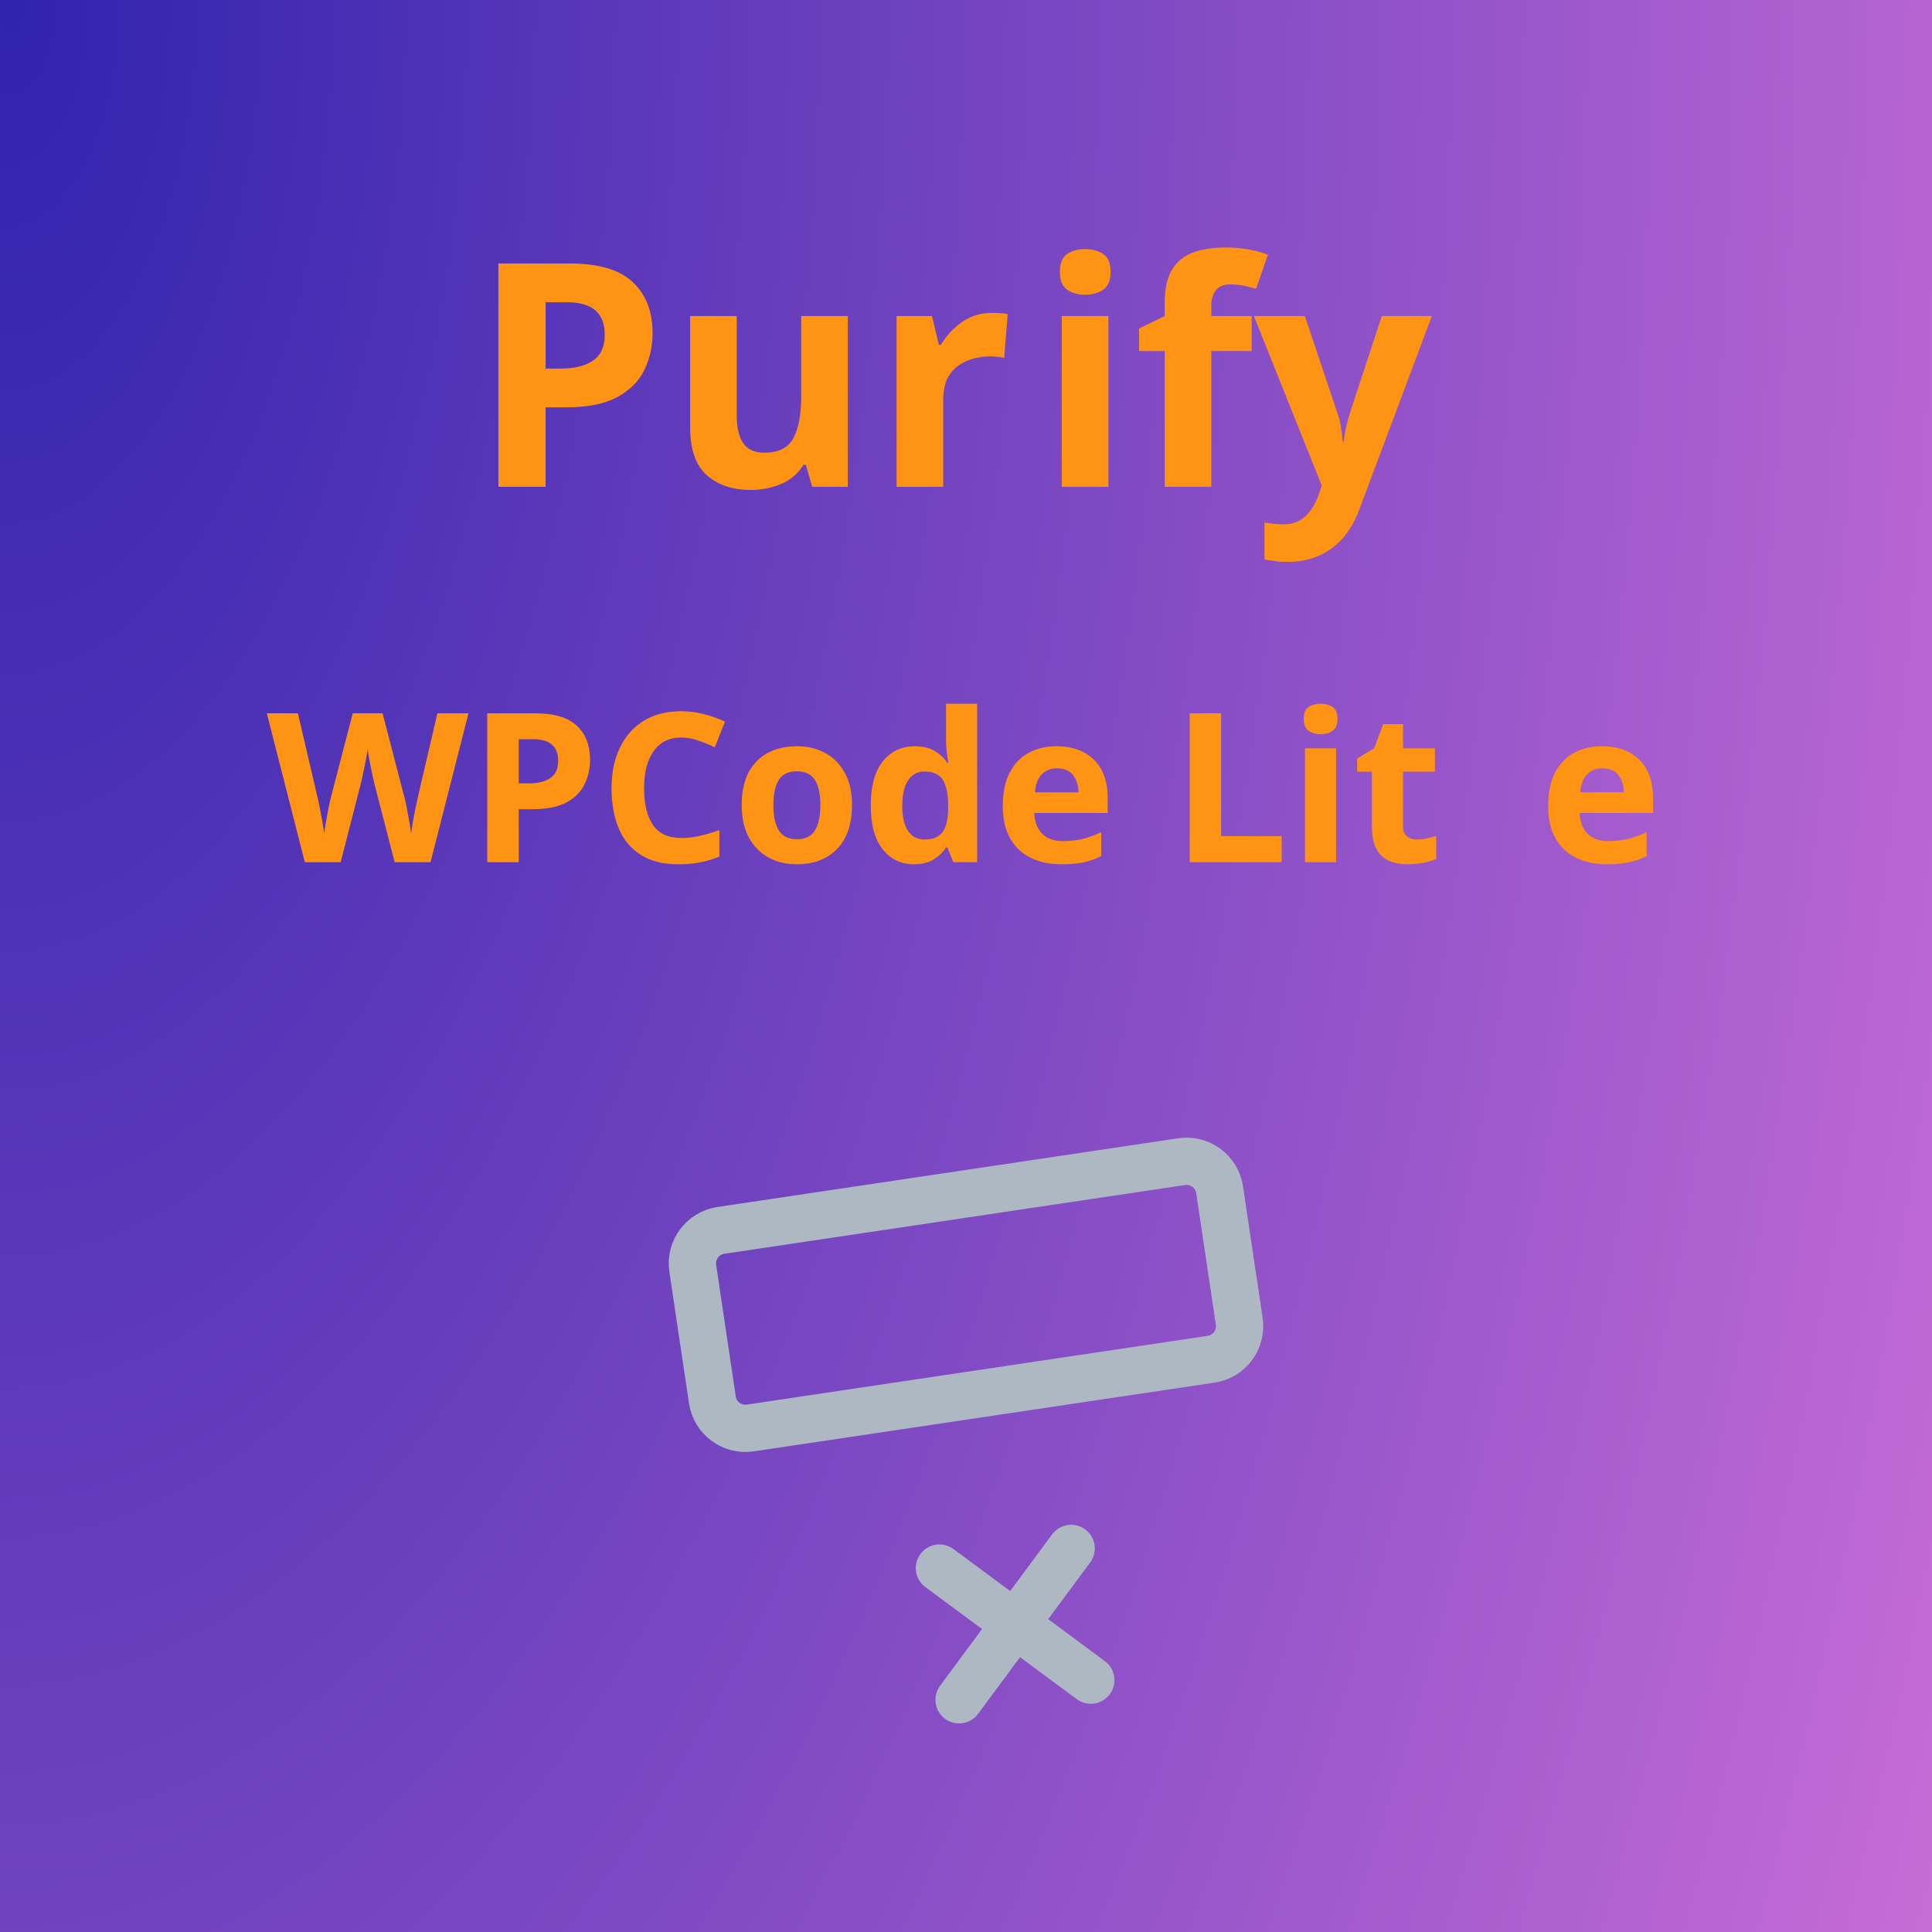
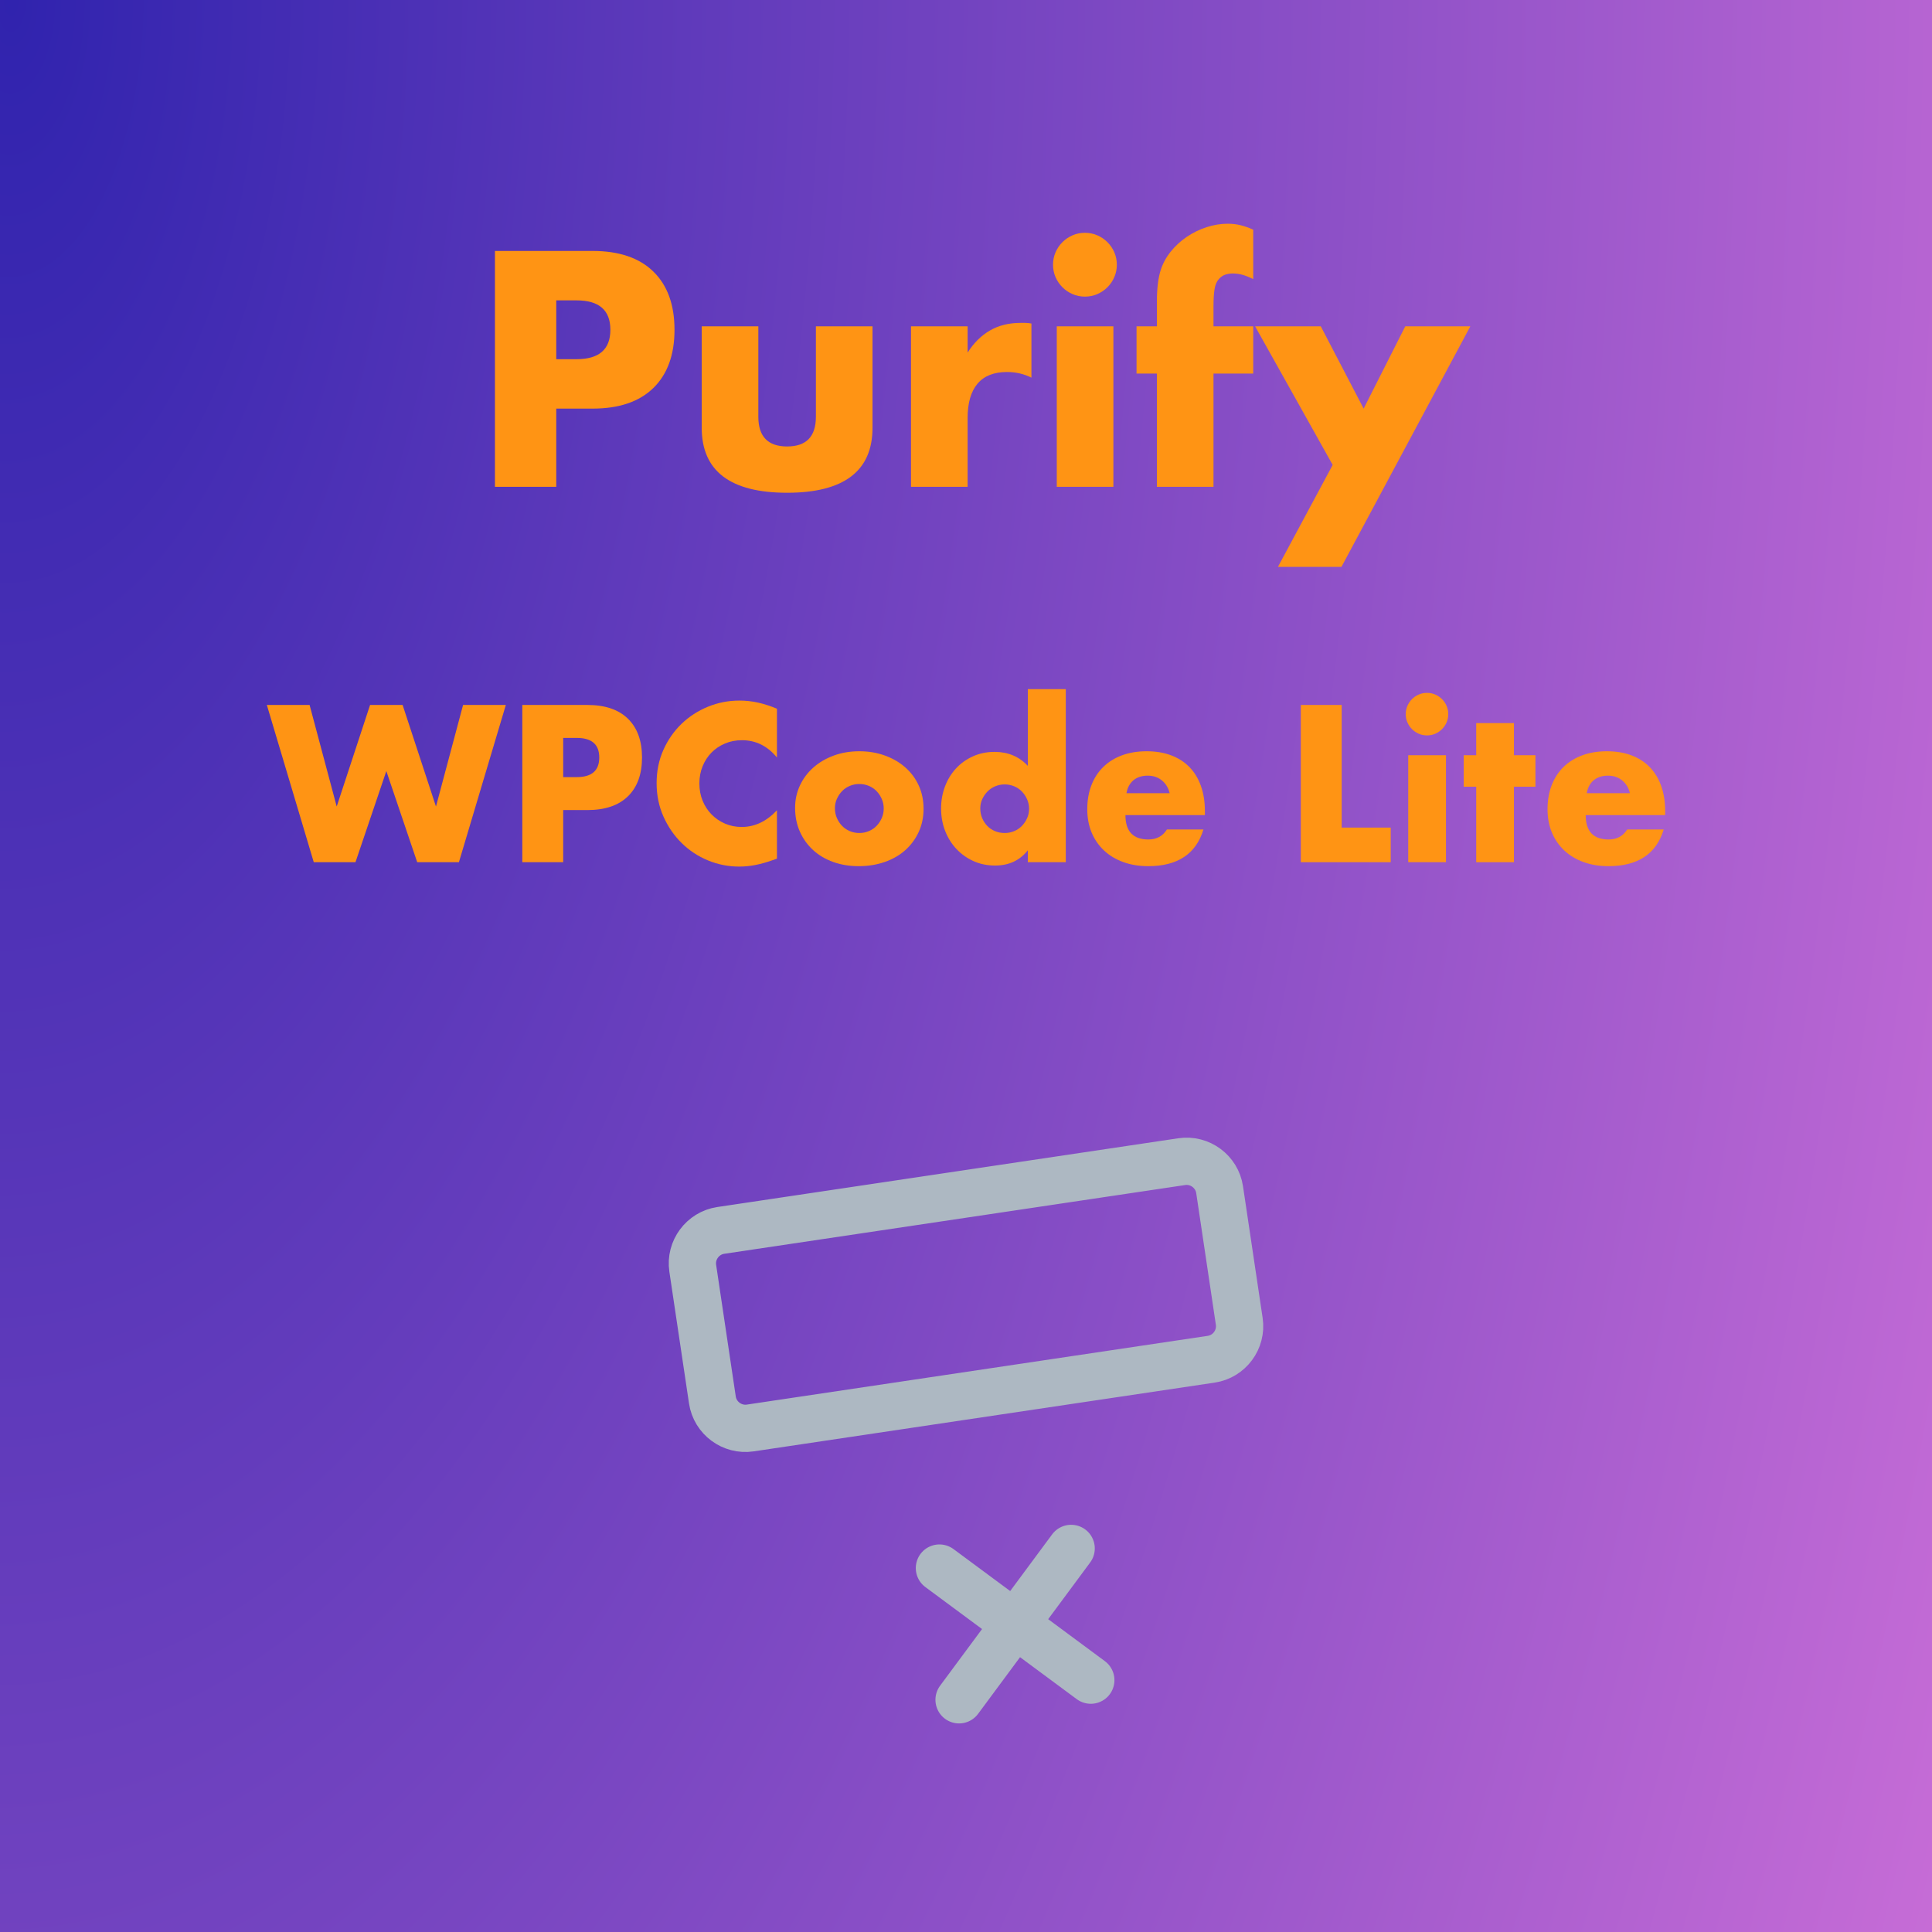
<svg xmlns="http://www.w3.org/2000/svg" width="100%" height="100%" viewBox="0 0 772 772" version="1.1" xml:space="preserve" style="fill-rule:evenodd;clip-rule:evenodd;stroke-linecap:round;stroke-linejoin:round;">
  <g transform="matrix(0.5,-6.12323e-17,6.12323e-17,-1,1.13687e-13,772)">
    <rect x="0" y="0" width="1544" height="772" style="fill:url(#_Radial1);" />
  </g>
  <g transform="matrix(1,0,0,1,-337.994,-123.475)">
-     <text x="525.89px" y="318px" style="font-family:'Futura-Bold', 'Futura', sans-serif;font-weight:700;font-size:125px;fill:rgb(255,148,20);">Pur<tspan x="752.515px 790.64px " y="318px 318px ">if</tspan>y</text>
-     <g transform="matrix(83.3333,0,0,83.3333,1006.79,468)">
-         </g>
-     <text x="444.619px" y="468px" style="font-family:'Futura-Bold', 'Futura', sans-serif;font-weight:700;font-size:83.333px;fill:rgb(255,148,20);">WPCode Lit<tspan x="952.869px " y="468px ">e</tspan>
-     </text>
+     <path d="M560.265,267L568.39,267C577.39,267 581.89,263.083 581.89,255.25C581.89,247.417 577.39,243.5 568.39,243.5L560.265,243.5L560.265,267ZM560.265,318L535.765,318L535.765,223.75L574.765,223.75C585.348,223.75 593.452,226.5 599.077,232C604.702,237.5 607.515,245.25 607.515,255.25C607.515,265.25 604.702,273 599.077,278.5C593.452,284 585.348,286.75 574.765,286.75L560.265,286.75L560.265,318Z" style="fill:rgb(255,148,20);fill-rule:nonzero;" />
+     <path d="M641.015,253.875L641.015,290C641.015,297.917 644.848,301.875 652.515,301.875C660.182,301.875 664.015,297.917 664.015,290L664.015,253.875L686.64,253.875L686.64,294.375C686.64,303.042 683.786,309.542 678.077,313.875C672.369,318.208 663.848,320.375 652.515,320.375C641.182,320.375 632.661,318.208 626.952,313.875C621.244,309.542 618.39,303.042 618.39,294.375L618.39,253.875L641.015,253.875Z" style="fill:rgb(255,148,20);fill-rule:nonzero;" />
+     <path d="M702.015,253.875L724.64,253.875L724.64,264.375C727.057,260.542 730.015,257.604 733.515,255.562C737.015,253.521 741.098,252.5 745.765,252.5L747.702,252.5C748.411,252.5 749.223,252.583 750.14,252.75L750.14,274.375C747.14,272.875 743.89,272.125 740.39,272.125C735.14,272.125 731.202,273.687 728.577,276.812C725.952,279.937 724.64,284.5 724.64,290.5L724.64,318L702.015,318L702.015,253.875Z" style="fill:rgb(255,148,20);fill-rule:nonzero;" />
+     <path d="M782.89,253.875L782.89,318L760.265,318L760.265,253.875L782.89,253.875ZM758.765,229.25C758.765,227.5 759.098,225.854 759.765,224.312C760.432,222.771 761.348,221.417 762.515,220.25C763.682,219.083 765.036,218.167 766.577,217.5C768.119,216.833 769.765,216.5 771.515,216.5C773.265,216.5 774.911,216.833 776.452,217.5C777.994,218.167 779.348,219.083 780.515,220.25C781.682,221.417 782.598,222.771 783.265,224.312C783.932,225.854 784.265,227.5 784.265,229.25C784.265,231 783.932,232.646 783.265,234.187C782.598,235.729 781.682,237.083 780.515,238.25C779.348,239.417 777.994,240.333 776.452,241C774.911,241.667 773.265,242 771.515,242C769.765,242 768.119,241.667 766.577,241C765.036,240.333 763.682,239.417 762.515,238.25C761.348,237.083 760.432,235.729 759.765,234.187C759.098,232.646 758.765,231 758.765,229.25Z" style="fill:rgb(255,148,20);fill-rule:nonzero;" />
+     <path d="M822.89,272.75L822.89,318L800.265,318L800.265,272.75L792.14,272.75L792.14,253.875L800.265,253.875L800.265,244.25C800.265,238.917 800.765,234.667 801.765,231.5C802.598,228.833 803.932,226.354 805.765,224.062C807.598,221.771 809.744,219.792 812.202,218.125C814.661,216.458 817.307,215.167 820.14,214.25C822.973,213.333 825.765,212.875 828.515,212.875C830.432,212.875 832.202,213.083 833.827,213.5C835.452,213.917 837.098,214.5 838.765,215.25L838.765,235C837.265,234.25 835.869,233.687 834.577,233.312C833.286,232.937 831.932,232.75 830.515,232.75C829.598,232.75 828.661,232.896 827.702,233.187C826.744,233.479 825.848,234.083 825.015,235C824.182,235.917 823.619,237.229 823.327,238.937C823.036,240.646 822.89,242.958 822.89,245.875L822.89,253.875L838.765,253.875L838.765,272.75L822.89,272.75Z" style="fill:rgb(255,148,20);fill-rule:nonzero;" />
+     <path d="M870.515,309.25L839.515,253.875L865.765,253.875L882.89,286.75L899.515,253.875L925.515,253.875L874.015,350L848.64,350L870.515,309.25Z" style="fill:rgb(255,148,20);fill-rule:nonzero;" />
+     <path d="M461.702,405.167L472.536,445.75L485.869,405.167L498.869,405.167L512.202,445.75L523.036,405.167L540.119,405.167L521.369,468L504.702,468L492.369,431.583L480.036,468L463.369,468L444.619,405.167L461.702,405.167Z" style="fill:rgb(255,148,20);fill-rule:nonzero;" />
+     <path d="M563.036,434L568.452,434C574.452,434 577.452,431.389 577.452,426.167C577.452,420.944 574.452,418.333 568.452,418.333L563.036,418.333L563.036,434ZM563.036,468L546.702,468L546.702,405.167L572.702,405.167C579.758,405.167 585.161,407 588.911,410.667C592.661,414.333 594.536,419.5 594.536,426.167C594.536,432.833 592.661,438 588.911,441.667C585.161,445.333 579.758,447.167 572.702,447.167L563.036,447.167L563.036,468Z" style="fill:rgb(255,148,20);fill-rule:nonzero;" />
+     <path d="M648.452,426.167C644.675,421.556 640.008,419.25 634.452,419.25C632.008,419.25 629.744,419.694 627.661,420.583C625.577,421.472 623.786,422.681 622.286,424.208C620.786,425.736 619.605,427.556 618.744,429.667C617.883,431.778 617.452,434.056 617.452,436.5C617.452,439 617.883,441.306 618.744,443.417C619.605,445.528 620.8,447.361 622.327,448.917C623.855,450.472 625.647,451.694 627.702,452.583C629.758,453.472 631.98,453.917 634.369,453.917C639.591,453.917 644.286,451.694 648.452,447.25L648.452,466.583L646.786,467.167C644.286,468.056 641.952,468.708 639.786,469.125C637.619,469.542 635.48,469.75 633.369,469.75C629.036,469.75 624.883,468.931 620.911,467.292C616.939,465.653 613.439,463.347 610.411,460.375C607.383,457.403 604.952,453.875 603.119,449.792C601.286,445.708 600.369,441.25 600.369,436.417C600.369,431.583 601.272,427.153 603.077,423.125C604.883,419.097 607.3,415.625 610.327,412.708C613.355,409.792 616.869,407.514 620.869,405.875C624.869,404.236 629.064,403.417 633.452,403.417C635.952,403.417 638.411,403.681 640.827,404.208C643.244,404.736 645.786,405.556 648.452,406.667L648.452,426.167Z" style="fill:rgb(255,148,20);fill-rule:nonzero;" />
+     <path d="M671.619,446.417C671.619,447.861 671.883,449.181 672.411,450.375C672.939,451.569 673.633,452.611 674.494,453.5C675.355,454.389 676.383,455.083 677.577,455.583C678.772,456.083 680.036,456.333 681.369,456.333C682.702,456.333 683.966,456.083 685.161,455.583C686.355,455.083 687.383,454.389 688.244,453.5C689.105,452.611 689.8,451.569 690.327,450.375C690.855,449.181 691.119,447.889 691.119,446.5C691.119,445.167 690.855,443.903 690.327,442.708C689.8,441.514 689.105,440.472 688.244,439.583C687.383,438.694 686.355,438 685.161,437.5C683.966,437 682.702,436.75 681.369,436.75C680.036,436.75 678.772,437 677.577,437.5C676.383,438 675.355,438.694 674.494,439.583C673.633,440.472 672.939,441.5 672.411,442.667C671.883,443.833 671.619,445.083 671.619,446.417ZM655.702,446.25C655.702,443.083 656.341,440.125 657.619,437.375C658.897,434.625 660.675,432.236 662.952,430.208C665.23,428.181 667.939,426.583 671.077,425.417C674.216,424.25 677.647,423.667 681.369,423.667C685.036,423.667 688.439,424.236 691.577,425.375C694.716,426.514 697.439,428.097 699.744,430.125C702.05,432.153 703.841,434.569 705.119,437.375C706.397,440.181 707.036,443.278 707.036,446.667C707.036,450.056 706.383,453.153 705.077,455.958C703.772,458.764 701.98,461.181 699.702,463.208C697.425,465.236 694.689,466.806 691.494,467.917C688.3,469.028 684.841,469.583 681.119,469.583C677.452,469.583 674.064,469.028 670.952,467.917C667.841,466.806 665.161,465.222 662.911,463.167C660.661,461.111 658.897,458.653 657.619,455.792C656.341,452.931 655.702,449.75 655.702,446.25Z" style="fill:rgb(255,148,20);fill-rule:nonzero;" />
+     <path d="M729.702,446.5C729.702,447.889 729.952,449.181 730.452,450.375C730.952,451.569 731.633,452.611 732.494,453.5C733.355,454.389 734.383,455.083 735.577,455.583C736.772,456.083 738.064,456.333 739.452,456.333C740.786,456.333 742.05,456.083 743.244,455.583C744.439,455.083 745.466,454.389 746.327,453.5C747.189,452.611 747.883,451.583 748.411,450.417C748.939,449.25 749.202,448 749.202,446.667C749.202,445.333 748.939,444.069 748.411,442.875C747.883,441.681 747.189,440.639 746.327,439.75C745.466,438.861 744.439,438.167 743.244,437.667C742.05,437.167 740.786,436.917 739.452,436.917C738.119,436.917 736.855,437.167 735.661,437.667C734.466,438.167 733.439,438.861 732.577,439.75C731.716,440.639 731.022,441.653 730.494,442.792C729.966,443.931 729.702,445.167 729.702,446.5ZM748.702,398.833L763.869,398.833L763.869,468L748.702,468L748.702,463.25C745.48,467.306 741.119,469.333 735.619,469.333C732.508,469.333 729.647,468.75 727.036,467.583C724.425,466.417 722.147,464.806 720.202,462.75C718.258,460.694 716.744,458.278 715.661,455.5C714.577,452.722 714.036,449.722 714.036,446.5C714.036,443.444 714.55,440.542 715.577,437.792C716.605,435.042 718.064,432.639 719.952,430.583C721.841,428.528 724.105,426.903 726.744,425.708C729.383,424.514 732.286,423.917 735.452,423.917C740.786,423.917 745.202,425.778 748.702,429.5L748.702,398.833Z" style="fill:rgb(255,148,20);fill-rule:nonzero;" />
+     <path d="M805.369,440.417C804.869,438.306 803.841,436.611 802.286,435.333C800.73,434.056 798.841,433.417 796.619,433.417C794.286,433.417 792.383,434.028 790.911,435.25C789.439,436.472 788.508,438.194 788.119,440.417L805.369,440.417ZM787.702,449.167C787.702,455.667 790.758,458.917 796.869,458.917C800.147,458.917 802.619,457.583 804.286,454.917L818.869,454.917C815.925,464.694 808.564,469.583 796.786,469.583C793.175,469.583 789.869,469.042 786.869,467.958C783.869,466.875 781.3,465.333 779.161,463.333C777.022,461.333 775.369,458.944 774.202,456.167C773.036,453.389 772.452,450.278 772.452,446.833C772.452,443.278 773.008,440.069 774.119,437.208C775.23,434.347 776.814,431.917 778.869,429.917C780.925,427.917 783.411,426.375 786.327,425.292C789.244,424.208 792.536,423.667 796.202,423.667C799.814,423.667 803.064,424.208 805.952,425.292C808.841,426.375 811.286,427.944 813.286,430C815.286,432.056 816.814,434.569 817.869,437.542C818.925,440.514 819.452,443.861 819.452,447.583L819.452,449.167L787.702,449.167Z" style="fill:rgb(255,148,20);fill-rule:nonzero;" />
+     <path d="M874.119,405.167L874.119,454.167L893.702,454.167L893.702,468L857.786,468L857.786,405.167L874.119,405.167Z" style="fill:rgb(255,148,20);fill-rule:nonzero;" />
+     <path d="M915.786,425.25L915.786,468L900.702,468L900.702,425.25L915.786,425.25ZM899.702,408.833C899.702,407.667 899.925,406.569 900.369,405.542C900.814,404.514 901.425,403.611 902.202,402.833C902.98,402.056 903.883,401.444 904.911,401C905.939,400.556 907.036,400.333 908.202,400.333C909.369,400.333 910.466,400.556 911.494,401C912.522,401.444 913.425,402.056 914.202,402.833C914.98,403.611 915.591,404.514 916.036,405.542C916.48,406.569 916.702,407.667 916.702,408.833C916.702,410 916.48,411.097 916.036,412.125C915.591,413.153 914.98,414.056 914.202,414.833C913.425,415.611 912.522,416.222 911.494,416.667C910.466,417.111 909.369,417.333 908.202,417.333C907.036,417.333 905.939,417.111 904.911,416.667C903.883,416.222 902.98,415.611 902.202,414.833C901.425,414.056 900.814,413.153 900.369,412.125C899.925,411.097 899.702,410 899.702,408.833Z" style="fill:rgb(255,148,20);fill-rule:nonzero;" />
+     <path d="M942.952,437.833L942.952,468L927.869,468L927.869,437.833L922.869,437.833L922.869,425.25L927.869,425.25L927.869,412.417L942.952,412.417L942.952,425.25L951.536,425.25L951.536,437.833L942.952,437.833Z" style="fill:rgb(255,148,20);fill-rule:nonzero;" />
+     <path d="M989.286,440.417C988.786,438.306 987.758,436.611 986.202,435.333C984.647,434.056 982.758,433.417 980.536,433.417C978.202,433.417 976.3,434.028 974.827,435.25C973.355,436.472 972.425,438.194 972.036,440.417L989.286,440.417ZM971.619,449.167C971.619,455.667 974.675,458.917 980.786,458.917C984.064,458.917 986.536,457.583 988.202,454.917L1002.79,454.917C999.841,464.694 992.48,469.583 980.702,469.583C977.091,469.583 973.786,469.042 970.786,467.958C967.786,466.875 965.216,465.333 963.077,463.333C960.939,461.333 959.286,458.944 958.119,456.167C956.952,453.389 956.369,450.278 956.369,446.833C956.369,443.278 956.925,440.069 958.036,437.208C959.147,434.347 960.73,431.917 962.786,429.917C964.841,427.917 967.327,426.375 970.244,425.292C973.161,424.208 976.452,423.667 980.119,423.667C983.73,423.667 986.98,424.208 989.869,425.292C992.758,426.375 995.202,427.944 997.202,430C999.202,432.056 1000.73,434.569 1001.79,437.542C1002.84,440.514 1003.37,443.861 1003.37,447.583L1003.37,449.167L971.619,449.167Z" style="fill:rgb(255,148,20);fill-rule:nonzero;" />
  </g>
  <g transform="matrix(13.1581,-1.96258,1.96258,13.1581,212.402,435.677)">
    <path d="M20,6L20,10C20,10.549 19.549,11 19,11L5,11C4.451,11 4,10.549 4,10L4,6C4,5.451 4.451,5 5,5L19,5C19.549,5 20,5.451 20,6M10,16L14,20M10,20L14,16" style="fill:none;fill-rule:nonzero;stroke:rgb(173,184,194);stroke-width:1.42px;" />
  </g>
  <defs>
    <radialGradient id="_Radial1" cx="0" cy="0" r="1" gradientUnits="userSpaceOnUse" gradientTransform="matrix(1574.88,-779.72,-779.72,-1574.88,0,772)">
      <stop offset="0" style="stop-color:rgb(48,35,174);stop-opacity:1" />
      <stop offset="1" style="stop-color:rgb(200,109,215);stop-opacity:1" />
    </radialGradient>
  </defs>
</svg>
